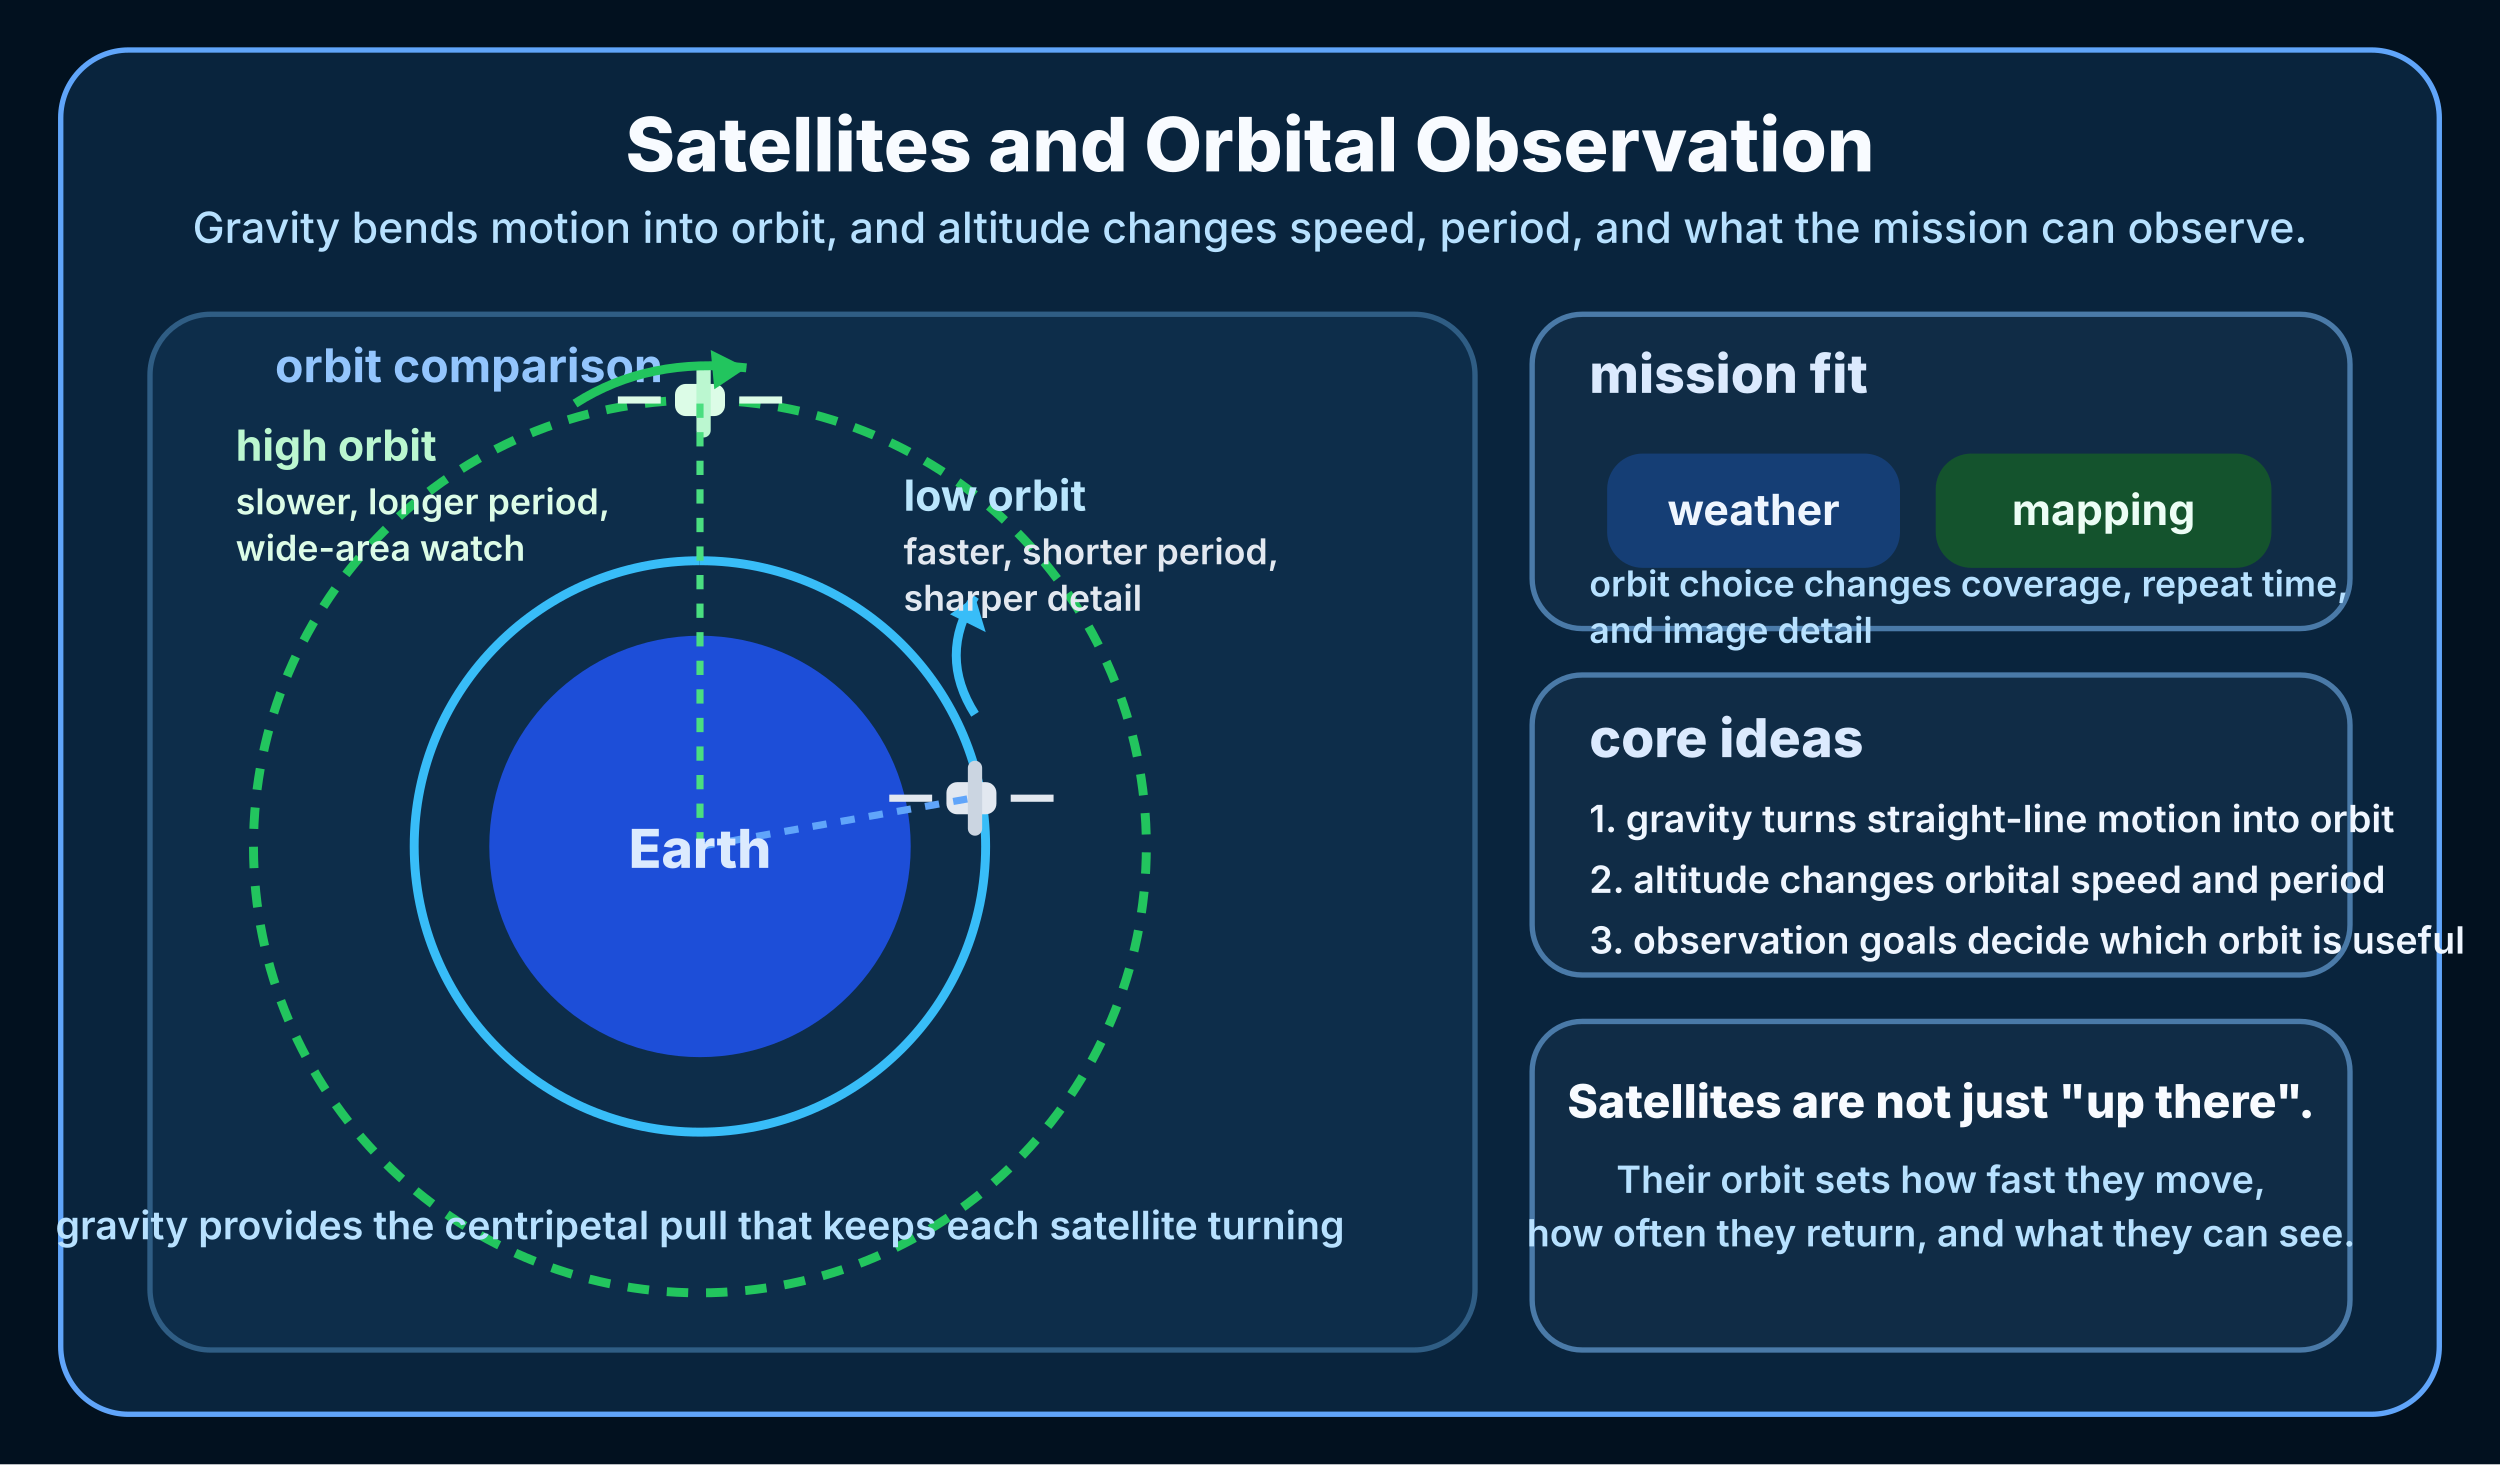
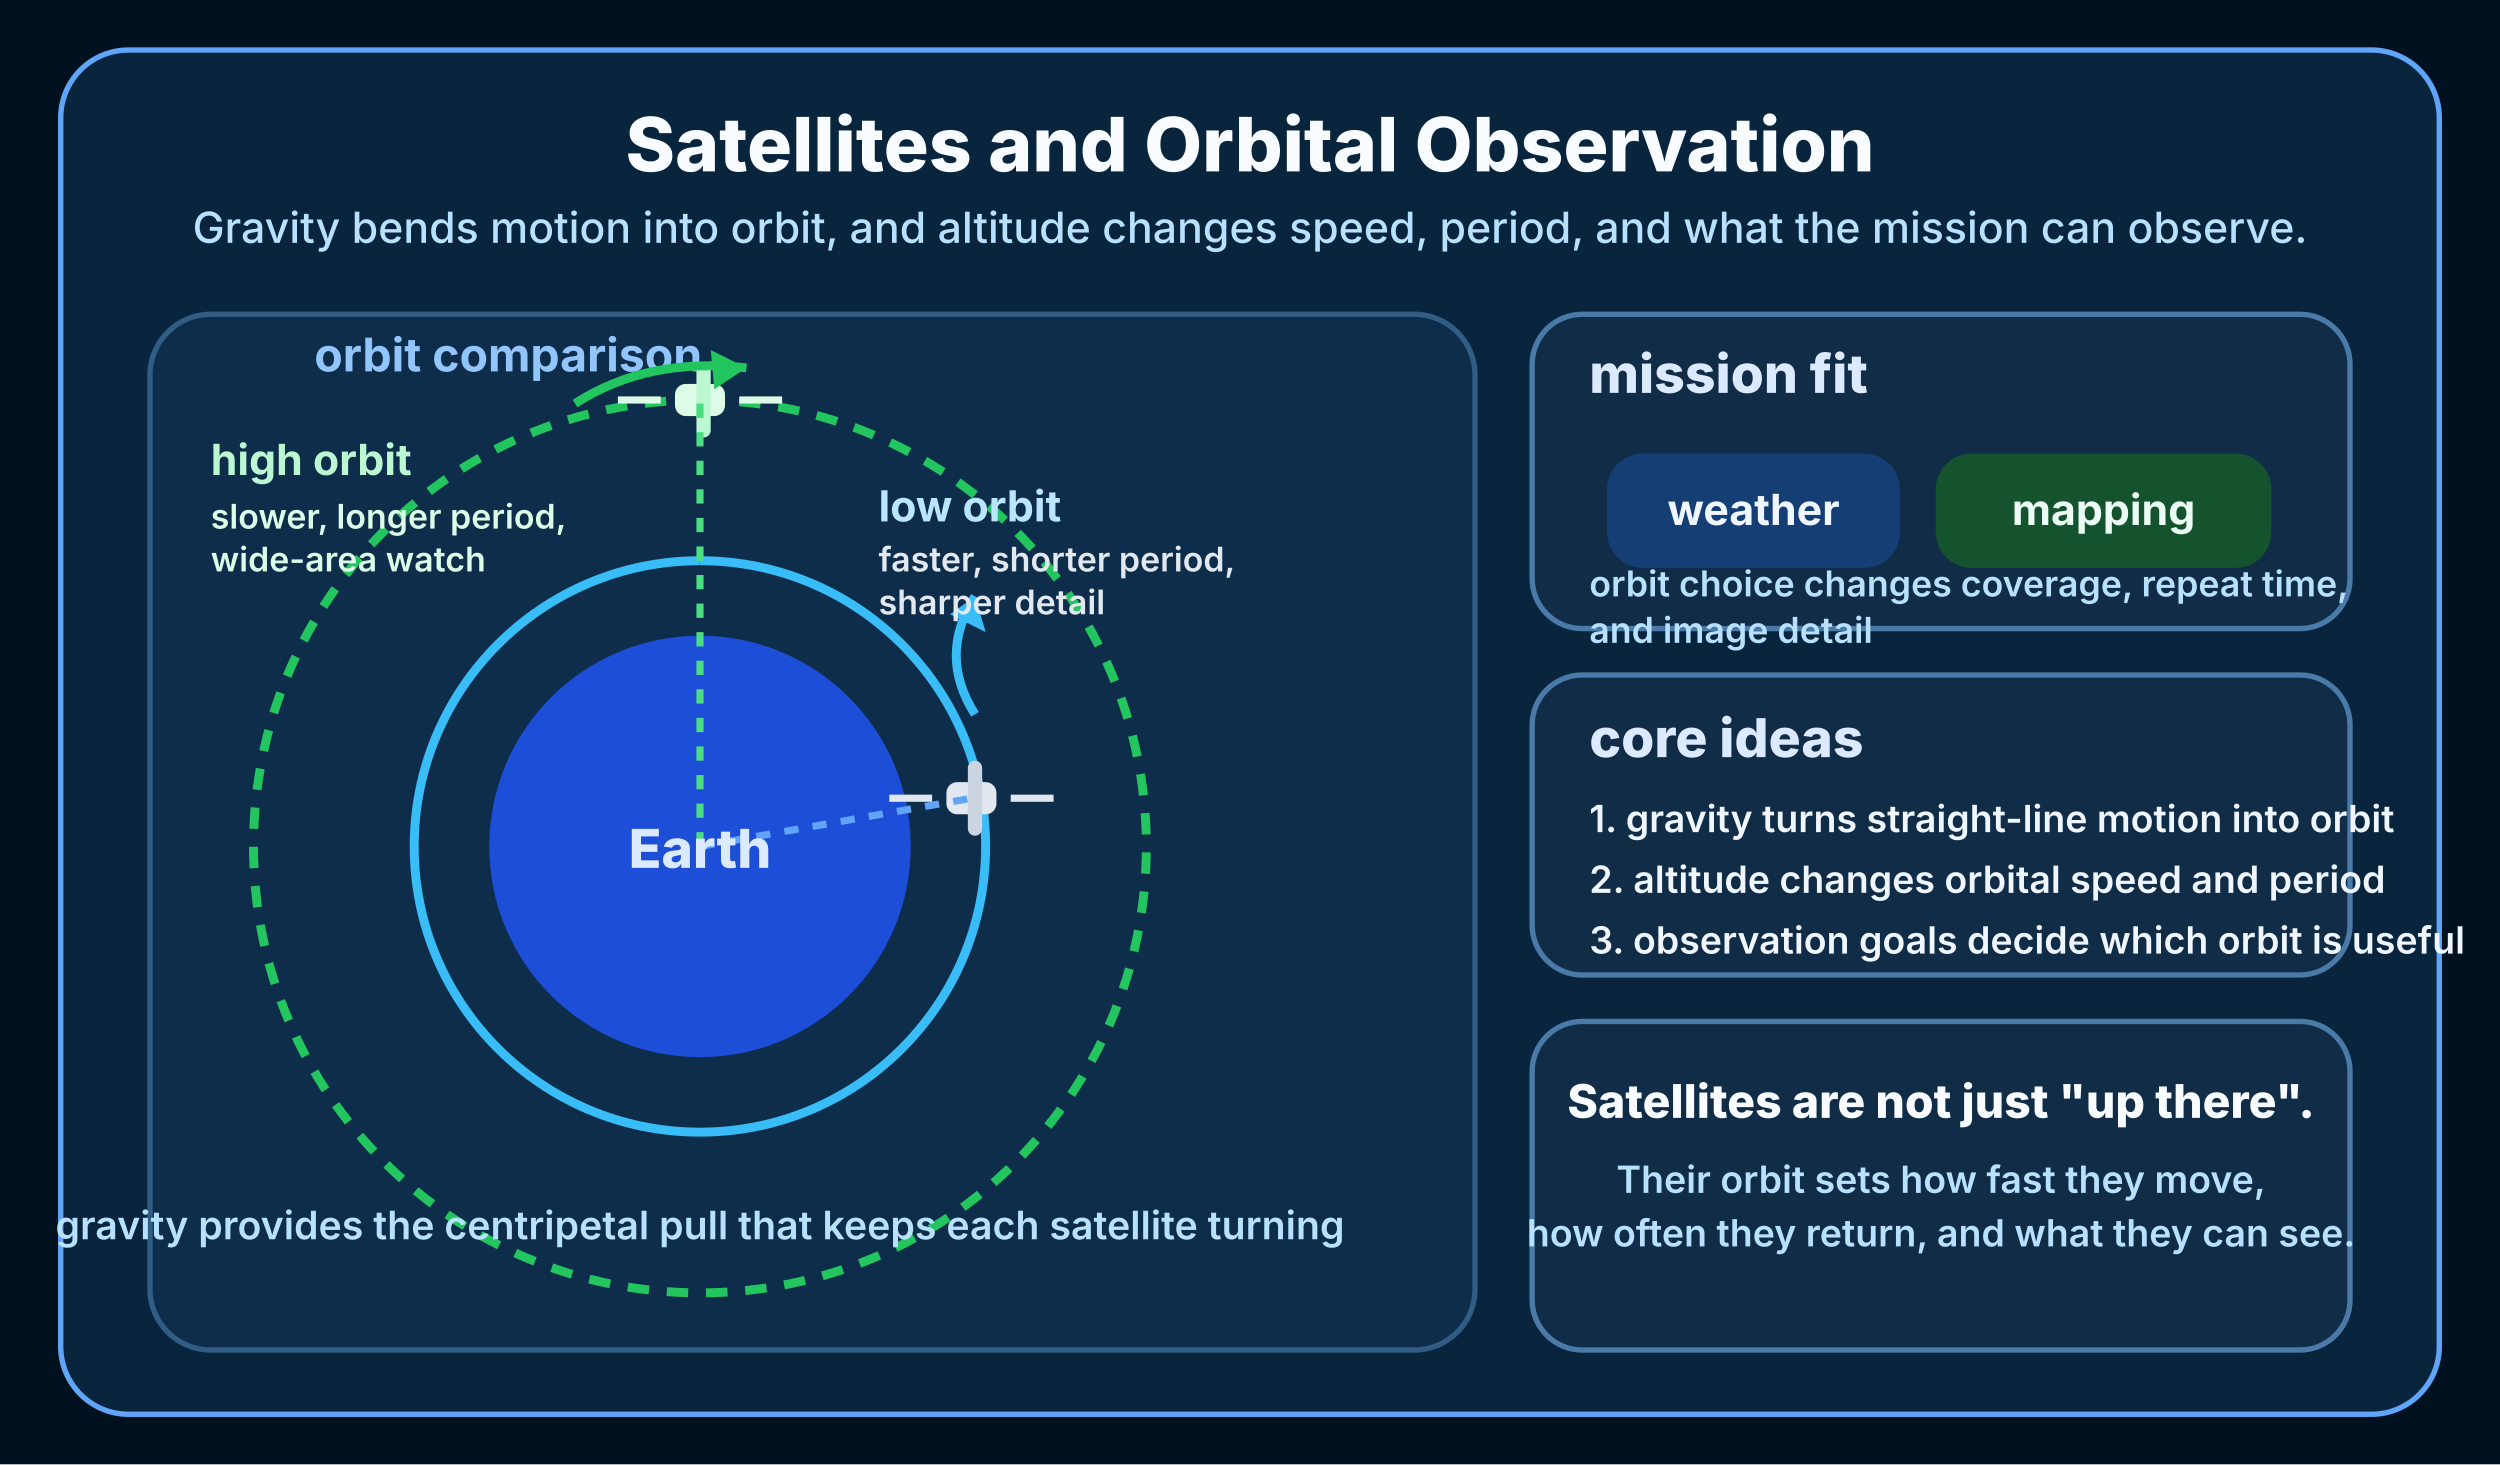
<svg xmlns="http://www.w3.org/2000/svg" width="1400" height="820" viewBox="0 0 1400 820">
  <rect width="1400" height="820" fill="#02111f" />
  <rect x="34" y="28" width="1332" height="764" rx="38" fill="#09243d" stroke="#60a5fa" stroke-width="3" />
  <text x="700" y="96" fill="#f8fbff" font-size="42" font-family="Inter, Segoe UI, Arial, sans-serif" font-weight="800" text-anchor="middle">Satellites and Orbital Observation</text>
  <text x="700" y="136" fill="#b7e1ff" font-size="24" font-family="Inter, Segoe UI, Arial, sans-serif" font-weight="500" text-anchor="middle">Gravity bends motion into orbit, and altitude changes speed, period, and what the mission can observe.</text>
  <rect x="84" y="176" width="742" height="580" rx="34" fill="#0d2d4a" stroke="#2f5d84" stroke-width="3" />
-   <text x="154" y="214" fill="#93c5fd" font-size="26" font-family="Inter, Segoe UI, Arial, sans-serif" font-weight="700">orbit comparison</text>
+   <text x="176" y="208" fill="#93c5fd" font-size="26" font-family="Inter, Segoe UI, Arial, sans-serif" font-weight="700">orbit comparison</text>
  <circle cx="392" cy="474" r="118" fill="#1d4ed8" />
  <path d="M 392 314 A 160 160 0 1 1 391.9 314" fill="none" stroke="#38bdf8" stroke-width="5" />
  <path d="M 392 224 A 250 250 0 1 1 391.9 224" fill="none" stroke="#22c55e" stroke-width="5" stroke-dasharray="12 10" />
  <rect x="530" y="438" width="28" height="18" rx="6" fill="#e2e8f0" />
  <rect x="542" y="426" width="8" height="42" rx="4" fill="#cbd5e1" />
  <line x1="522" y1="447" x2="498" y2="447" stroke="#e2e8f0" stroke-width="4" />
  <line x1="566" y1="447" x2="590" y2="447" stroke="#e2e8f0" stroke-width="4" />
  <rect x="378" y="215" width="28" height="18" rx="6" fill="#dcfce7" />
  <rect x="390" y="203" width="8" height="42" rx="4" fill="#bbf7d0" />
  <line x1="370" y1="224" x2="346" y2="224" stroke="#dcfce7" stroke-width="4" />
  <line x1="414" y1="224" x2="438" y2="224" stroke="#dcfce7" stroke-width="4" />
  <path d="M 546 400 C 532 378 532 356 546 334" fill="none" stroke="#38bdf8" stroke-width="5" />
  <polygon points="546,334 532,344 552,354" fill="#38bdf8" />
  <path d="M 322 226 C 350 208 382 202 418 206" fill="none" stroke="#22c55e" stroke-width="5" />
  <polygon points="418,206 398,196 400,218" fill="#22c55e" />
  <line x1="392" y1="474" x2="544" y2="447" stroke="#60a5fa" stroke-width="4" stroke-dasharray="8 8" />
  <line x1="392" y1="474" x2="392" y2="224" stroke="#4ade80" stroke-width="4" stroke-dasharray="8 8" />
-   <text x="506" y="286" fill="#bae6fd" font-size="24" font-family="Inter, Segoe UI, Arial, sans-serif" font-weight="700">low orbit</text>
-   <text x="506" y="316" fill="#e2e8f0" font-size="20" font-family="Inter, Segoe UI, Arial, sans-serif" font-weight="600">faster, shorter period,</text>
-   <text x="506" y="342" fill="#e2e8f0" font-size="20" font-family="Inter, Segoe UI, Arial, sans-serif" font-weight="600">sharper detail</text>
-   <text x="132" y="258" fill="#bbf7d0" font-size="24" font-family="Inter, Segoe UI, Arial, sans-serif" font-weight="700">high orbit</text>
-   <text x="132" y="288" fill="#dcfce7" font-size="20" font-family="Inter, Segoe UI, Arial, sans-serif" font-weight="600">slower, longer period,</text>
-   <text x="132" y="314" fill="#dcfce7" font-size="20" font-family="Inter, Segoe UI, Arial, sans-serif" font-weight="600">wide-area watch</text>
+   <text x="492" y="292" fill="#bae6fd" font-size="24" font-family="Inter, Segoe UI, Arial, sans-serif" font-weight="700">low orbit</text>
+   <text x="492" y="320" fill="#e2e8f0" font-size="19" font-family="Inter, Segoe UI, Arial, sans-serif" font-weight="600">faster, shorter period,</text>
+   <text x="492" y="344" fill="#e2e8f0" font-size="19" font-family="Inter, Segoe UI, Arial, sans-serif" font-weight="600">sharper detail</text>
+   <text x="118" y="266" fill="#bbf7d0" font-size="24" font-family="Inter, Segoe UI, Arial, sans-serif" font-weight="700">high orbit</text>
+   <text x="118" y="296" fill="#dcfce7" font-size="19" font-family="Inter, Segoe UI, Arial, sans-serif" font-weight="600">slower, longer period,</text>
+   <text x="118" y="320" fill="#dcfce7" font-size="19" font-family="Inter, Segoe UI, Arial, sans-serif" font-weight="600">wide-area watch</text>
  <text x="392" y="486" fill="#dbeafe" font-size="30" font-family="Inter, Segoe UI, Arial, sans-serif" font-weight="800" text-anchor="middle">Earth</text>
  <text x="392" y="694" fill="#b7e1ff" font-size="22" font-family="Inter, Segoe UI, Arial, sans-serif" font-weight="600" text-anchor="middle">gravity provides the centripetal pull that keeps each satellite turning</text>
  <rect x="858" y="176" width="458" height="176" rx="28" fill="#102c46" stroke="#4a7aa8" stroke-width="3" />
  <text x="890" y="220" fill="#dbeafe" font-size="30" font-family="Inter, Segoe UI, Arial, sans-serif" font-weight="800">mission fit</text>
  <rect x="900" y="254" width="164" height="64" rx="20" fill="#153e75" />
  <text x="982" y="294" fill="#eff6ff" font-size="24" font-family="Inter, Segoe UI, Arial, sans-serif" font-weight="700" text-anchor="middle">weather</text>
  <rect x="1084" y="254" width="188" height="64" rx="20" fill="#14532d" />
  <text x="1178" y="294" fill="#ecfdf5" font-size="24" font-family="Inter, Segoe UI, Arial, sans-serif" font-weight="700" text-anchor="middle">mapping</text>
  <text x="890" y="334" fill="#b7e1ff" font-size="20" font-family="Inter, Segoe UI, Arial, sans-serif" font-weight="600">orbit choice changes coverage, repeat time,</text>
  <text x="890" y="360" fill="#b7e1ff" font-size="20" font-family="Inter, Segoe UI, Arial, sans-serif" font-weight="600">and image detail</text>
  <rect x="858" y="378" width="458" height="168" rx="28" fill="#102c46" stroke="#4a7aa8" stroke-width="3" />
  <text x="890" y="424" fill="#dbeafe" font-size="30" font-family="Inter, Segoe UI, Arial, sans-serif" font-weight="800">core ideas</text>
  <text x="890" y="466" fill="#eff6ff" font-size="21" font-family="Inter, Segoe UI, Arial, sans-serif" font-weight="600">1. gravity turns straight-line motion into orbit</text>
  <text x="890" y="500" fill="#eff6ff" font-size="21" font-family="Inter, Segoe UI, Arial, sans-serif" font-weight="600">2. altitude changes orbital speed and period</text>
  <text x="890" y="534" fill="#eff6ff" font-size="21" font-family="Inter, Segoe UI, Arial, sans-serif" font-weight="600">3. observation goals decide which orbit is useful</text>
  <rect x="858" y="572" width="458" height="184" rx="28" fill="#102c46" stroke="#4a7aa8" stroke-width="3" />
  <text x="1087" y="626" fill="#f8fbff" font-size="26" font-family="Inter, Segoe UI, Arial, sans-serif" font-weight="800" text-anchor="middle">Satellites are not just "up there".</text>
  <text x="1087" y="668" fill="#b7e1ff" font-size="21" font-family="Inter, Segoe UI, Arial, sans-serif" font-weight="600" text-anchor="middle">Their orbit sets how fast they move,</text>
  <text x="1087" y="698" fill="#b7e1ff" font-size="21" font-family="Inter, Segoe UI, Arial, sans-serif" font-weight="600" text-anchor="middle">how often they return, and what they can see.</text>
</svg>
